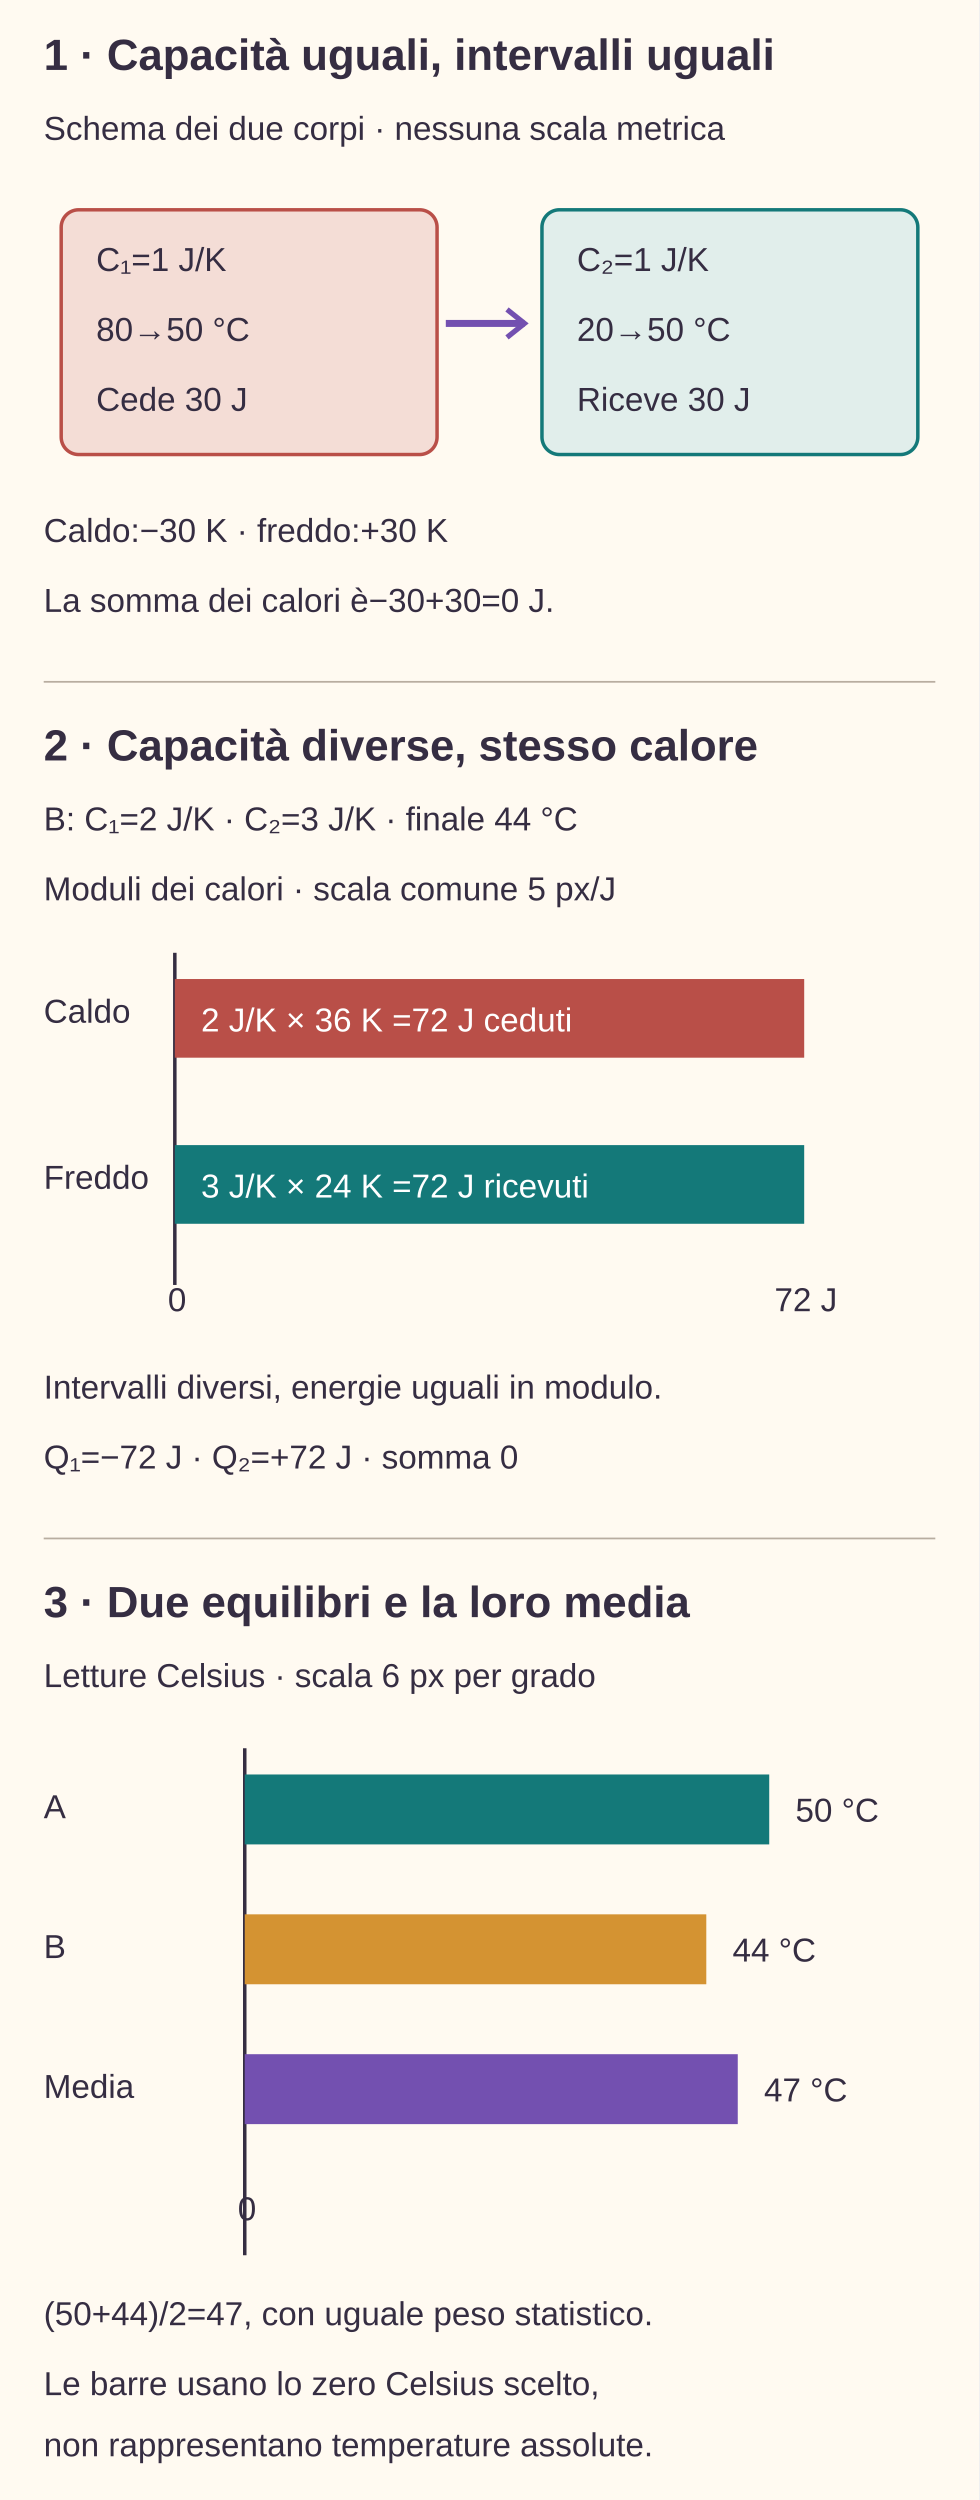
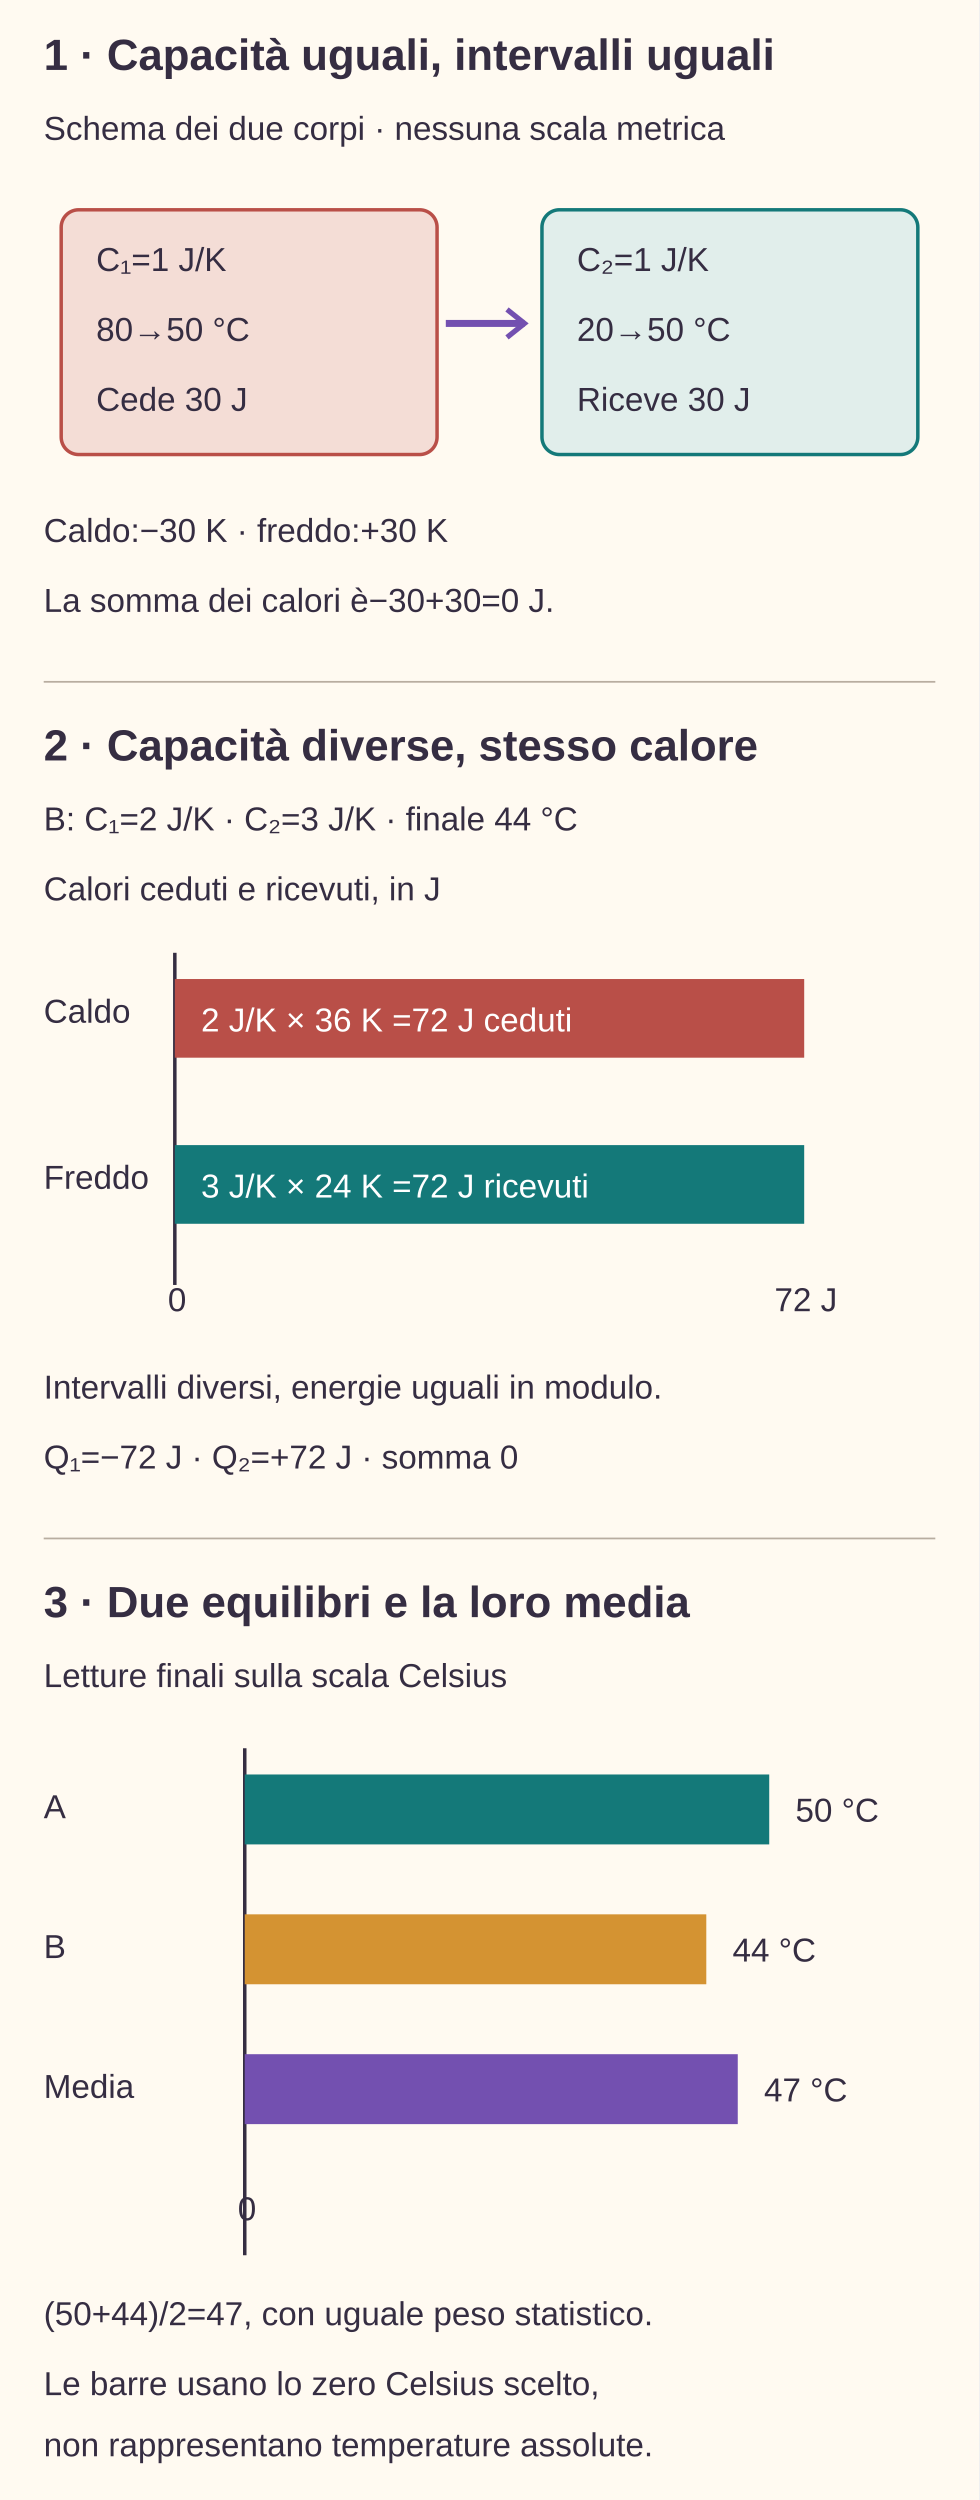
<svg xmlns="http://www.w3.org/2000/svg" width="560" height="1430" viewBox="0 0 560 1430" role="img" aria-labelledby="title desc">
  <rect width="560" height="1430" fill="#fffaf1" />
  <g font-family="Arial,sans-serif" fill="#352d42" font-size="19">
    <text x="25" y="40" font-size="25" font-weight="bold">1 · Capacità uguali, intervalli uguali</text>
    <text x="25" y="80">Schema dei due corpi · nessuna scala metrica</text>
    <rect x="35" y="120" width="215" height="140" rx="10" fill="#f4ddd6" stroke="#b94f48" stroke-width="2" />
    <rect x="310" y="120" width="215" height="140" rx="10" fill="#e1eeeb" stroke="#147979" stroke-width="2" />
    <text x="55" y="155">C₁=1 J/K</text>
    <text x="55" y="195">80→50 °C</text>
    <text x="55" y="235">Cede 30 J</text>
    <text x="330" y="155">C₂=1 J/K</text>
    <text x="330" y="195">20→50 °C</text>
    <text x="330" y="235">Riceve 30 J</text>
    <path d="M255 185H300" stroke="#7350b0" stroke-width="4" />
    <path d="M290 177L300 185L290 193" fill="none" stroke="#7350b0" stroke-width="3" />
    <text x="25" y="310">Caldo:−30 K · freddo:+30 K</text>
    <text x="25" y="350">La somma dei calori è−30+30=0 J.</text>
    <line x1="25" y1="390" x2="535" y2="390" stroke="#b8ada0" />
    <text x="25" y="435" font-size="25" font-weight="bold">2 · Capacità diverse, stesso calore</text>
    <text x="25" y="475">B: C₁=2 J/K · C₂=3 J/K · finale 44 °C</text>
-     <text x="25" y="515">Moduli dei calori · scala comune 5 px/J</text>
+     <text x="25" y="515">Calori ceduti e ricevuti, in J</text>
    <line x1="100" y1="545" x2="100" y2="735" stroke="#352d42" stroke-width="2" />
    <text x="25" y="585">Caldo</text>
    <rect x="100" y="560" width="360" height="45" fill="#b94f48" />
    <text x="115" y="590" fill="white">2 J/K × 36 K =72 J ceduti</text>
    <text x="25" y="680">Freddo</text>
    <rect x="100" y="655" width="360" height="45" fill="#147979" />
    <text x="115" y="685" fill="white">3 J/K × 24 K =72 J ricevuti</text>
    <text x="96" y="750">0</text>
    <text x="443" y="750">72 J</text>
    <text x="25" y="800">Intervalli diversi, energie uguali in modulo.</text>
    <text x="25" y="840">Q₁=−72 J · Q₂=+72 J · somma 0</text>
    <line x1="25" y1="880" x2="535" y2="880" stroke="#b8ada0" />
    <text x="25" y="925" font-size="25" font-weight="bold">3 · Due equilibri e la loro media</text>
-     <text x="25" y="965">Letture Celsius · scala 6 px per grado</text>
+     <text x="25" y="965">Letture finali sulla scala Celsius</text>
    <line x1="140" y1="1000" x2="140" y2="1290" stroke="#352d42" stroke-width="2" />
    <text x="25" y="1040">A</text>
    <rect x="140" y="1015" width="300" height="40" fill="#147979" />
    <text x="455" y="1042">50 °C</text>
    <text x="25" y="1120">B</text>
    <rect x="140" y="1095" width="264" height="40" fill="#d49332" />
    <text x="419" y="1122">44 °C</text>
    <text x="25" y="1200">Media</text>
    <rect x="140" y="1175" width="282" height="40" fill="#7350b0" />
    <text x="437" y="1202">47 °C</text>
    <text x="136" y="1270">0</text>
    <text x="25" y="1330">(50+44)/2=47, con uguale peso statistico.</text>
    <text x="25" y="1370">Le barre usano lo zero Celsius scelto,</text>
    <text x="25" y="1405">non rappresentano temperature assolute.</text>
  </g>
</svg>
